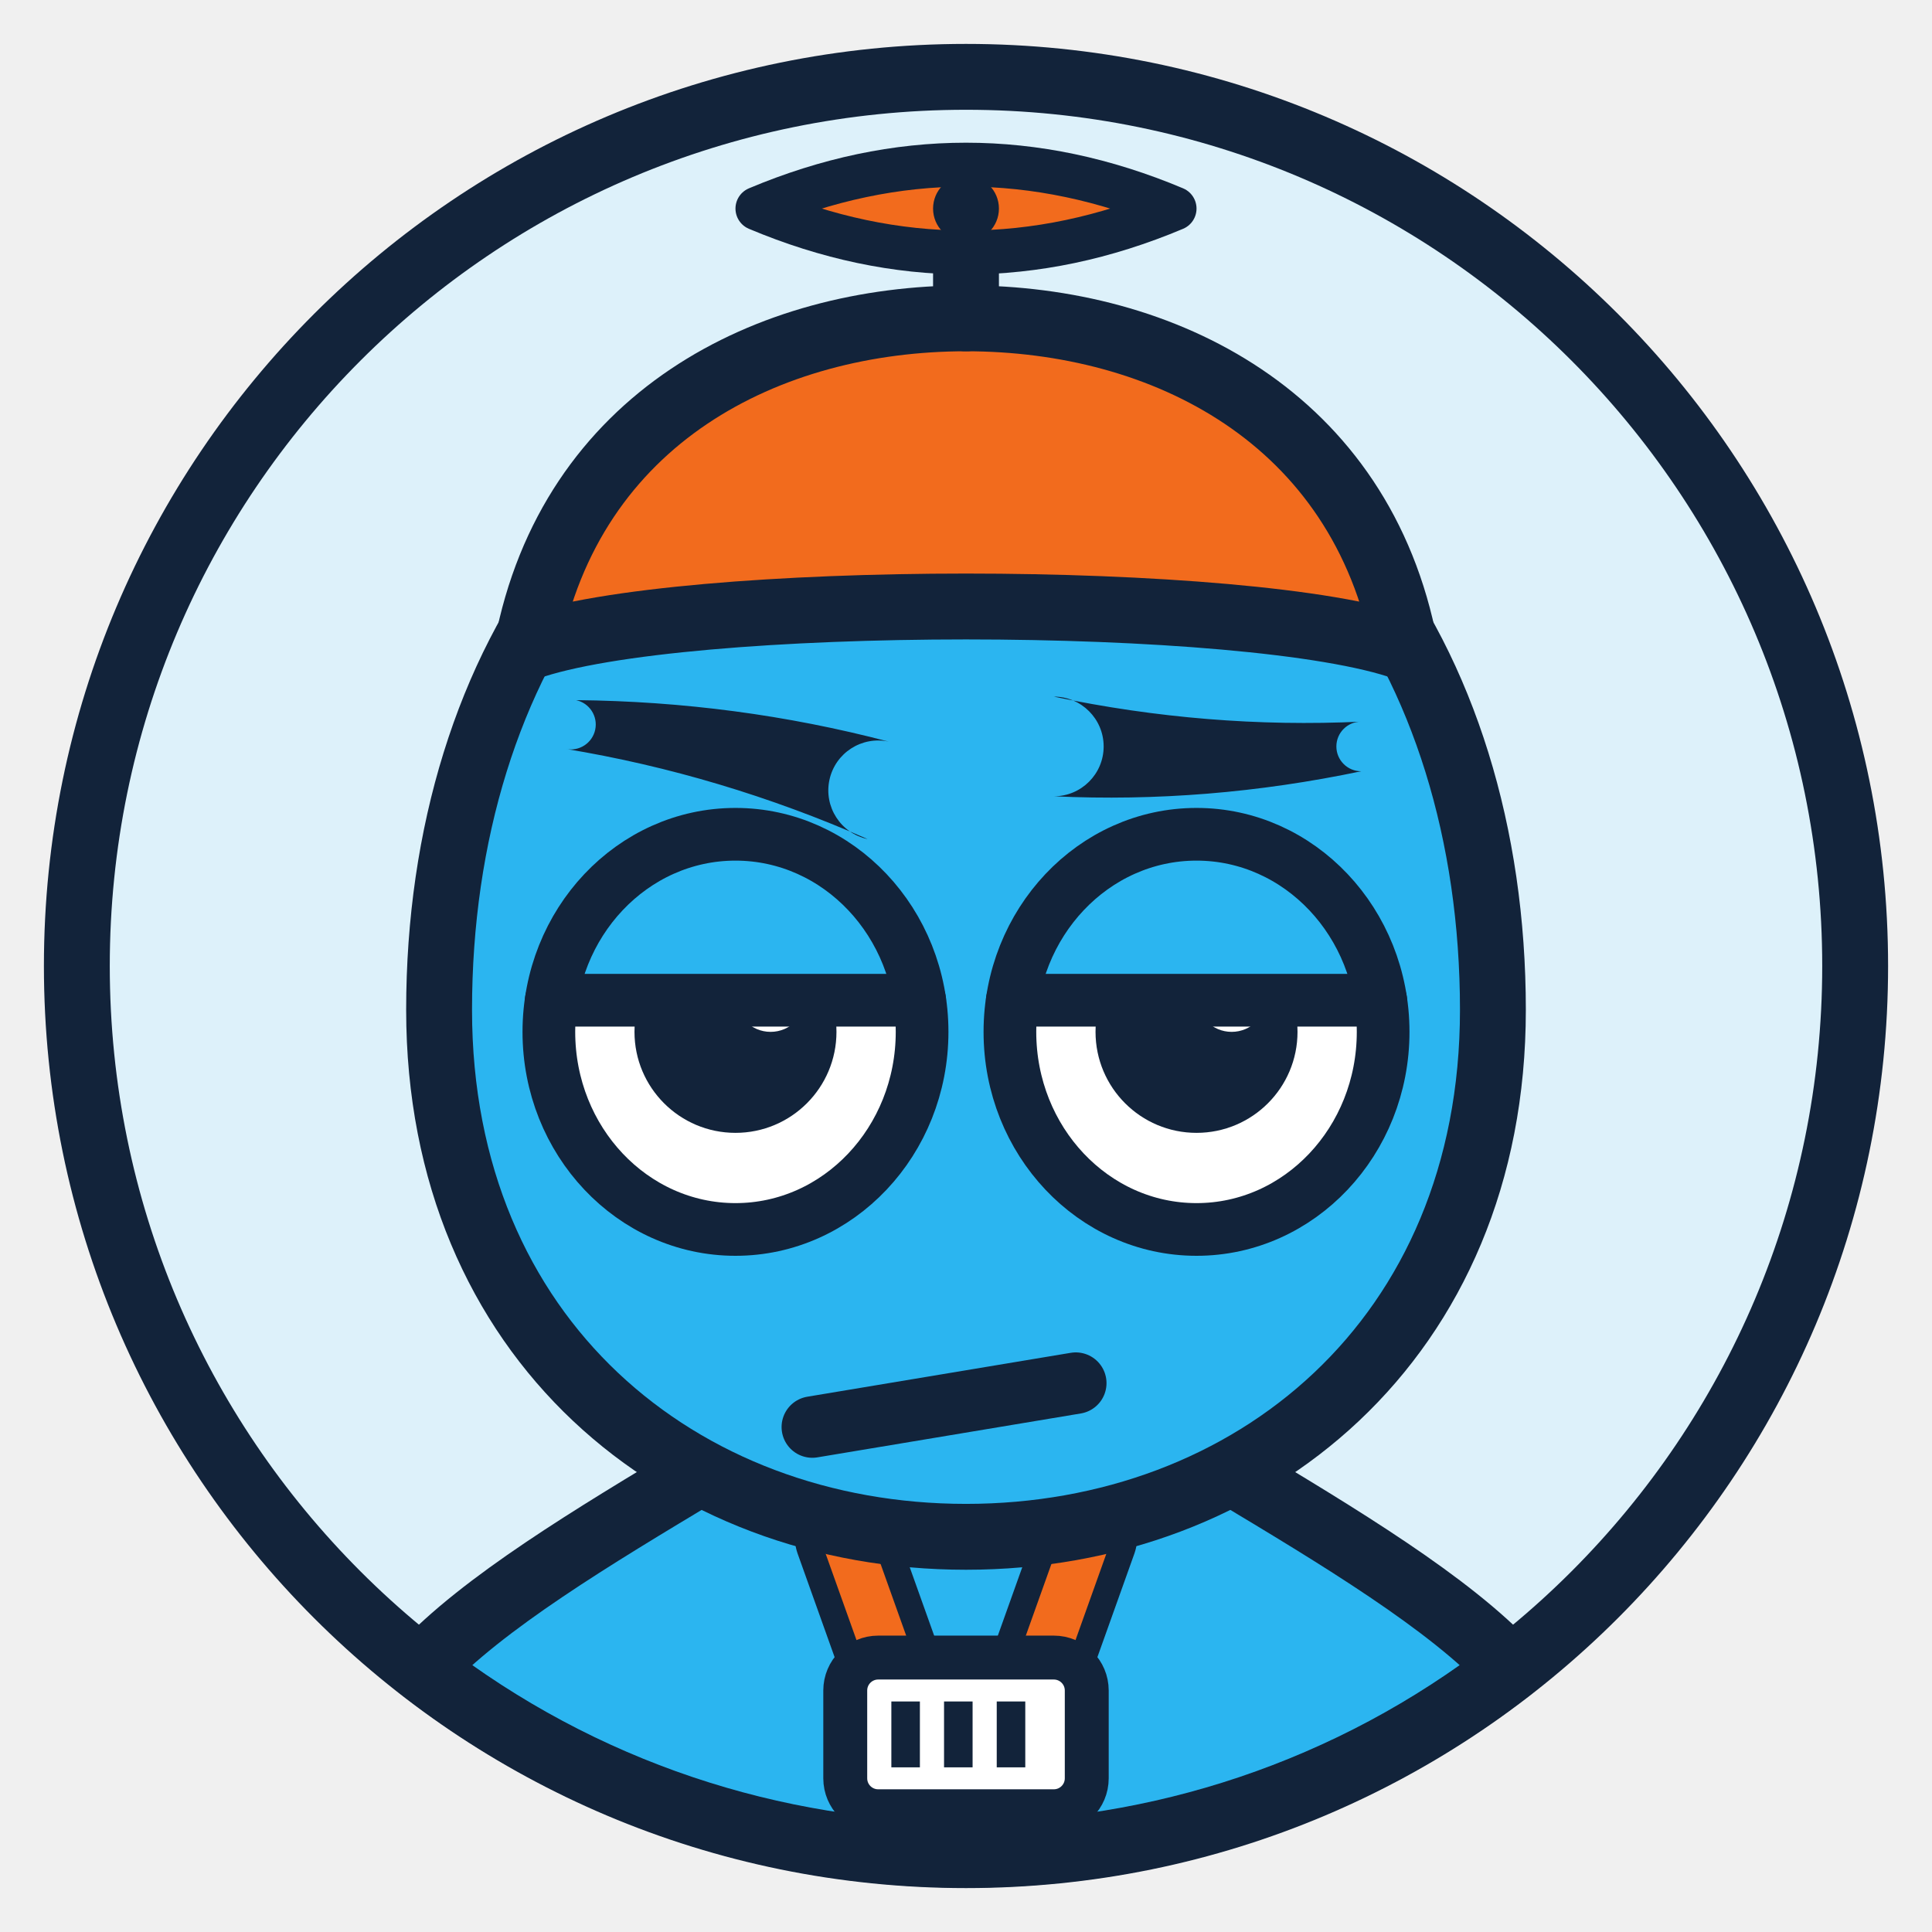
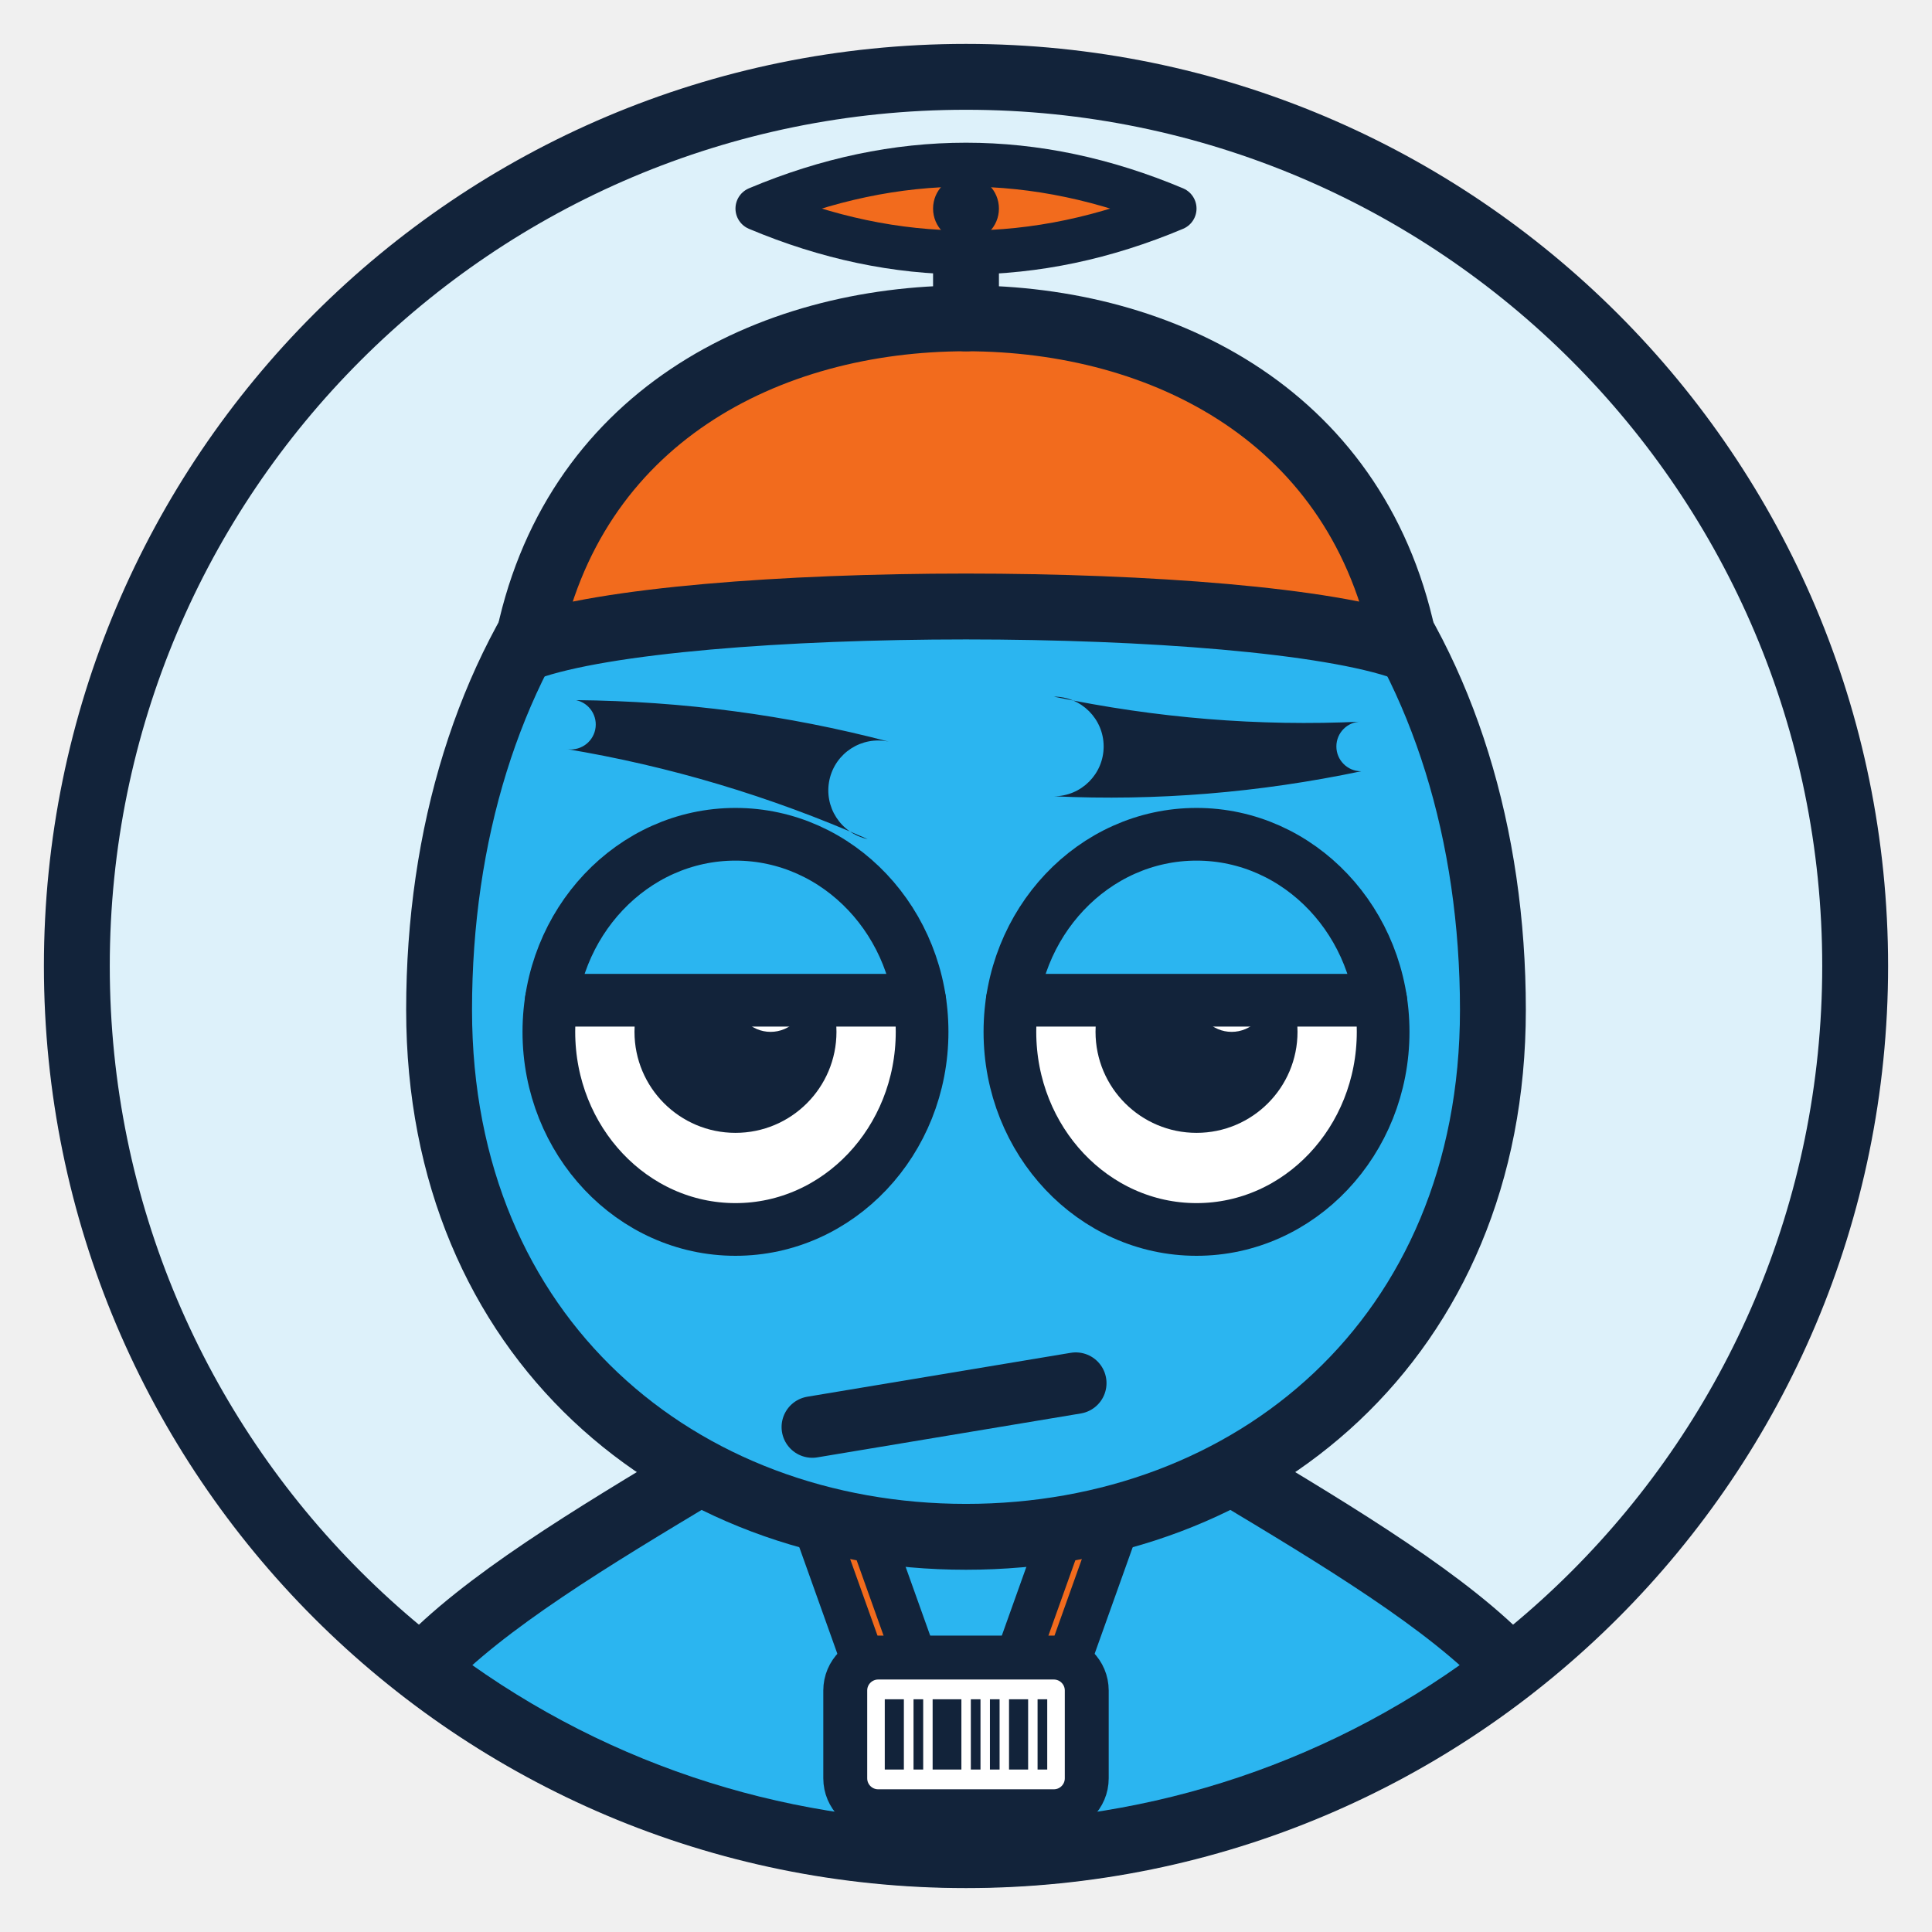
<svg xmlns="http://www.w3.org/2000/svg" viewBox="0 0 88 88" width="88" height="88" color="#12233A" role="img" aria-label="Shin: walk">
  <circle class="face-disc" cx="44" cy="44" r="40.5" fill="#DDF1FA" />
  <g class="face-body">
    <path d="M32 67 C27 70 22 73 19.2 76 A40.5 40.5 0 0 0 68.8 76 C66 73 61 70 56 67 Z" fill="#2BB5F0" stroke="currentColor" stroke-width="3" stroke-linejoin="round" />
-     <path d="M38.5 70 L41 77 M49.5 70 L47 77" stroke="currentColor" stroke-width="4.6" stroke-linecap="round" fill="none" />
-     <path d="M38.5 70 L41 77 M49.5 70 L47 77" stroke="#F26B1D" stroke-width="2.2" stroke-linecap="round" fill="none" />
+     <path d="M37.30 70 L39.70 70 L42.20 77 L39.80 77 Z M48.30 70 L50.70 70 L48.20 77 L45.80 77 Z" fill="#F26B1D" stroke="currentColor" stroke-width="2" stroke-linejoin="round" />
    <rect x="38.5" y="75.5" width="11" height="7" rx="1.5" fill="#FFFFFF" stroke="currentColor" stroke-width="2" />
-     <path d="M40.6 77.5 h1.3 v3 h-1.3 Z M43 77.5 h1.3 v3 h-1.3 Z M45.4 77.5 h1.3 v3 h-1.3 Z" fill="#12233A" />
+     <path d="M40.30 77.4 h0.87 v3.2 h-0.87 Z M41.61 77.4 h0.44 v3.2 h-0.44 Z M42.48 77.4 h1.31 v3.2 h-1.31 Z M44.22 77.4 h0.44 v3.2 h-0.44 Z M45.09 77.4 h0.44 v3.2 h-0.44 Z M45.96 77.4 h0.87 v3.2 h-0.87 Z M47.26 77.4 h0.44 v3.2 h-0.44 Z" fill="#12233A" />
  </g>
  <g class="face-head">
    <path class="face-skull" d="M44 17 C59 17 68 30 68 46 C68 61 57 70 44 70 C31 70 20 61 20 46 C20 30 29 17 44 17 Z" fill="#2BB5F0" stroke="currentColor" stroke-width="3" />
    <g class="face-hat">
      <path d="M24 29.5 C26 19 35 14.5 44 14.5 C53 14.5 62 19 64 29.5 C57 27 31 27 24 29.5 Z" fill="#F26B1D" stroke="currentColor" stroke-width="3" stroke-linejoin="round" />
      <path d="M44 14.5 L44 10.5" stroke="currentColor" stroke-width="3" stroke-linecap="round" />
      <g>
        <path d="M34.5 9.5 Q44 5.5 53.5 9.5 Q44 13.5 34.5 9.5 Z" fill="#F26B1D" stroke="currentColor" stroke-width="2" stroke-linejoin="round" />
        <circle cx="44" cy="9.5" r="1.5" fill="#12233A" />
      </g>
    </g>
    <g class="face-brows">
      <path d="M40.48 33.78 Q33.54 31.96 26.24 31.89 A1.13 1.13 0 0 1 25.76 34.11 Q32.83 35.28 39.52 38.22 A2.27 2.27 0 0 1 40.48 33.78 Z M48.00 36.27 Q55.00 36.60 62.00 35.13 A1.13 1.13 0 0 1 62.00 32.87 Q55.00 33.20 48.00 31.73 A2.27 2.27 0 0 1 48.00 36.27 Z" fill="currentColor" />
    </g>
    <g class="face-eyes">
      <ellipse cx="33.5" cy="47" rx="8.5" ry="9" fill="#FFFFFF" />
      <circle cx="33.5" cy="47" r="4.6" fill="#12233A" />
      <circle cx="35.1" cy="45.4" r="1.6" fill="#FFFFFF" />
      <path d="M25.11 45.56 A8.5 9 0 0 1 41.89 45.56 Z" fill="#2BB5F0" />
      <path d="M25.11 45.56 L41.89 45.56" stroke="currentColor" stroke-width="2.4" stroke-linecap="round" fill="none" />
      <ellipse cx="33.5" cy="47" rx="8.5" ry="9" fill="none" stroke="currentColor" stroke-width="2.4" />
      <ellipse cx="54.5" cy="47" rx="8.5" ry="9" fill="#FFFFFF" />
      <circle cx="54.5" cy="47" r="4.6" fill="#12233A" />
      <circle cx="56.1" cy="45.4" r="1.6" fill="#FFFFFF" />
      <path d="M46.11 45.56 A8.5 9 0 0 1 62.89 45.56 Z" fill="#2BB5F0" />
      <path d="M46.11 45.56 L62.89 45.56" stroke="currentColor" stroke-width="2.4" stroke-linecap="round" fill="none" />
      <ellipse cx="54.5" cy="47" rx="8.5" ry="9" fill="none" stroke="currentColor" stroke-width="2.4" />
    </g>
    <g class="face-mouth">
      <path d="M37 65 L49 63" stroke="currentColor" stroke-width="2.8" stroke-linecap="round" fill="none" />
    </g>
  </g>
  <g class="face-extras" />
  <circle class="face-ring" cx="44" cy="44" r="40.5" fill="none" stroke="currentColor" stroke-width="3" />
</svg>
